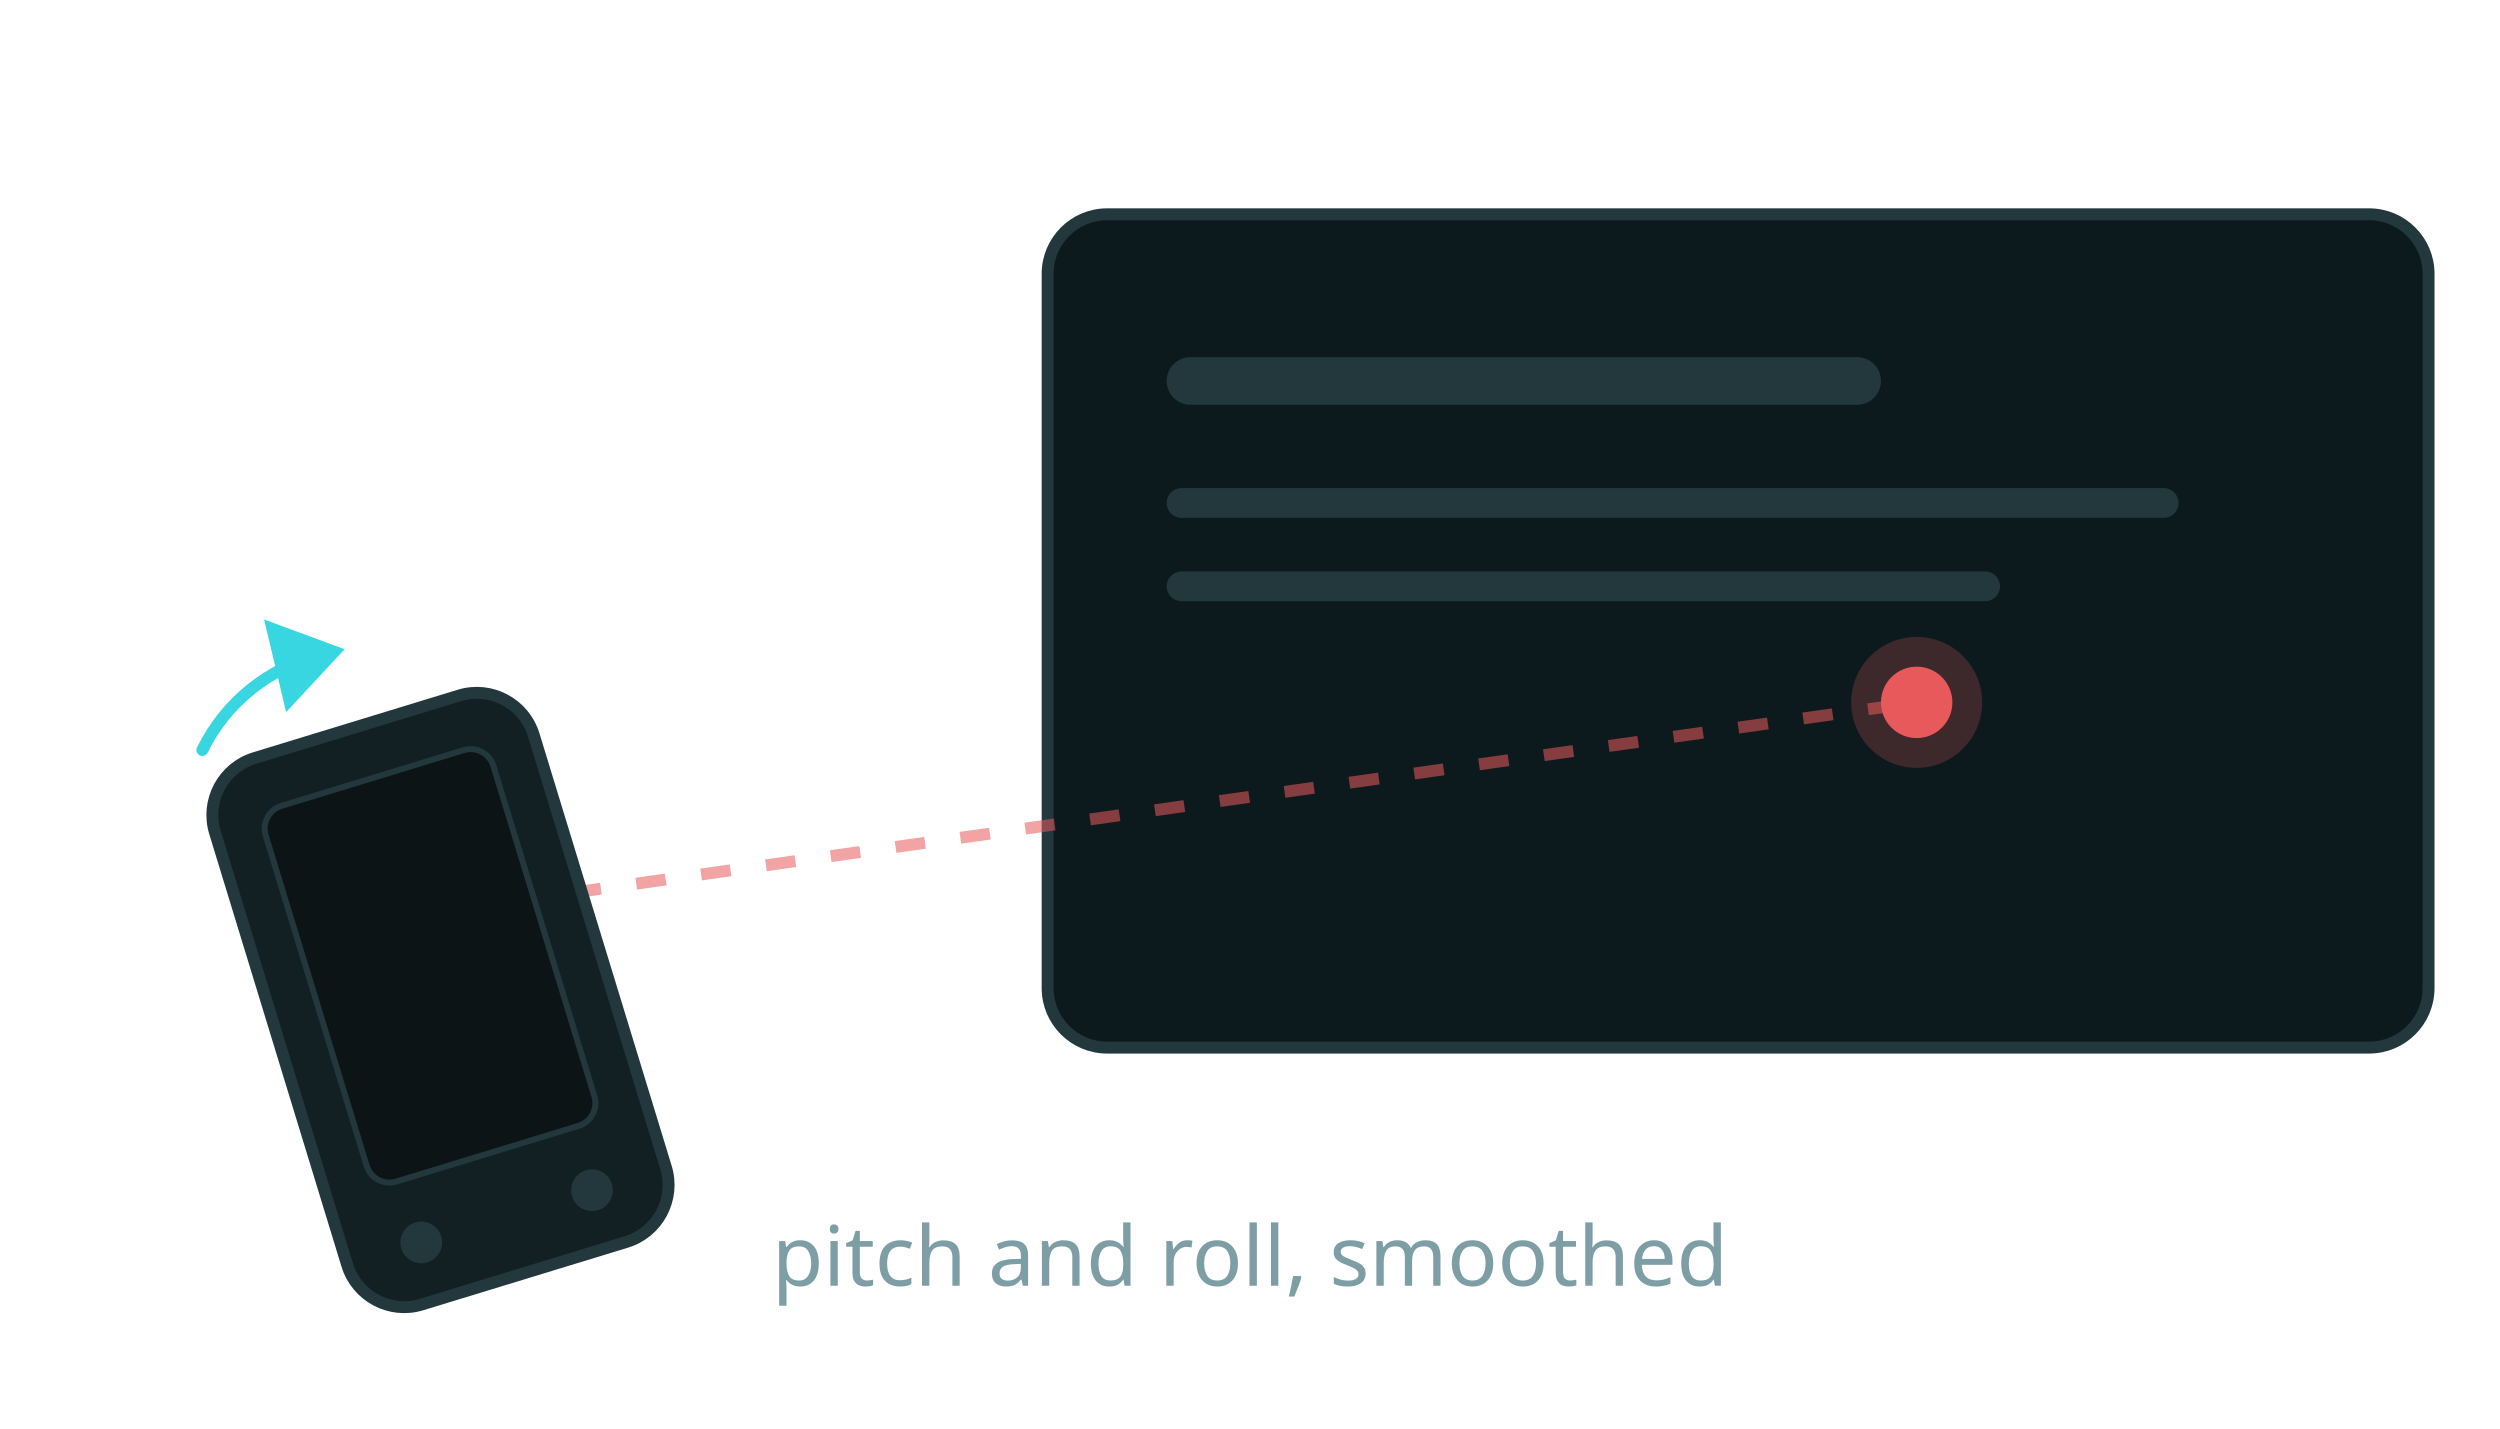
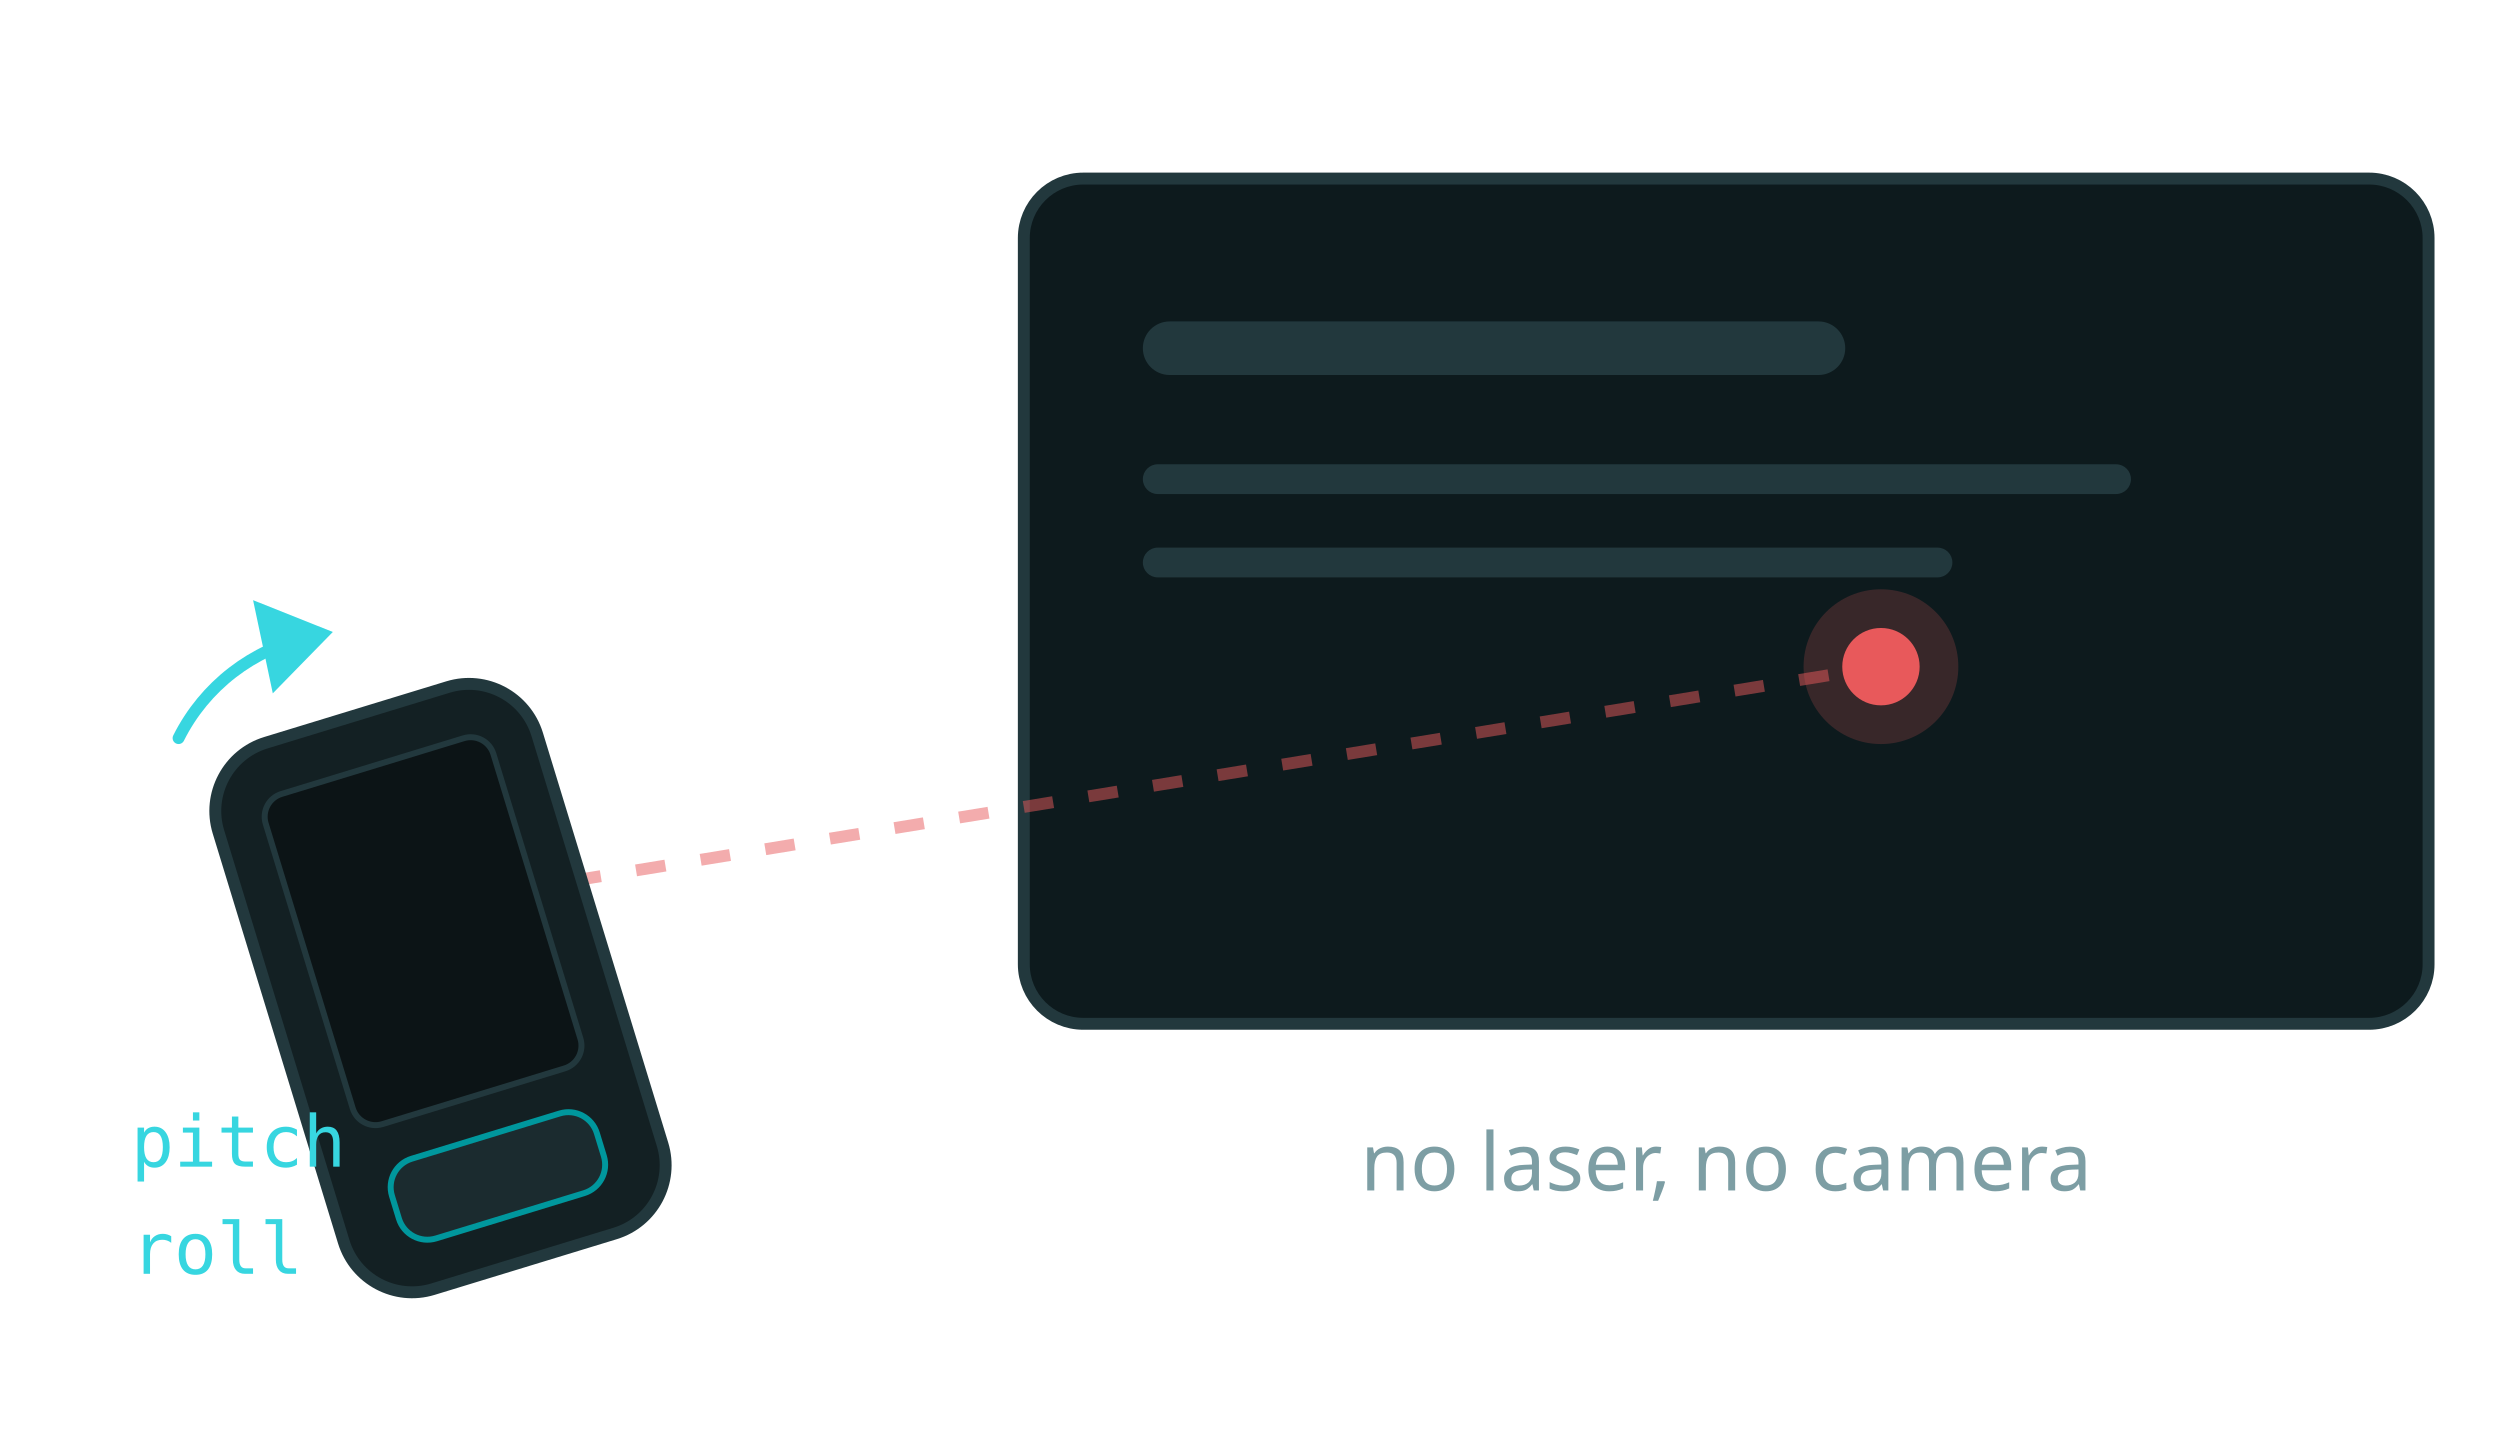
- <svg xmlns="http://www.w3.org/2000/svg" viewBox="0 0 420 240" role="img" aria-label="Tilting the Nesso moves a pointer on the slide">
-   <rect x="176" y="36" width="232" height="140" rx="10" fill="#0d1a1d" stroke="#22383d" stroke-width="2" />
+ <svg xmlns="http://www.w3.org/2000/svg" viewBox="0 0 420 240" role="img" aria-label="Tilting the Nesso moves the pointer; pitch and roll feed it">
+   <rect x="172" y="30" width="236" height="142" rx="10" fill="#0d1a1d" stroke="#22383d" stroke-width="2" />
  <g fill="#22383d">
-     <rect x="196" y="60" width="120" height="8" rx="4" />
-     <rect x="196" y="82" width="170" height="5" rx="2.5" />
-     <rect x="196" y="96" width="140" height="5" rx="2.5" />
+     <rect x="192" y="54" width="118" height="9" rx="4.5" />
+     <rect x="192" y="78" width="166" height="5" rx="2.5" />
+     <rect x="192" y="92" width="136" height="5" rx="2.5" />
  </g>
-   <path d="M96 150 322 118" stroke="#e8595b" stroke-width="2" stroke-dasharray="5 6" opacity=".55" />
-   <circle cx="322" cy="118" r="11" fill="#e8595b" opacity=".22" />
-   <circle cx="322" cy="118" r="6" fill="#e8595b" />
-   <g transform="rotate(-17 74 168)">
-     <rect x="46" y="120" width="56" height="96" rx="10" fill="#132023" stroke="#22383d" stroke-width="2" />
-     <rect x="54" y="129" width="40" height="66" rx="4" fill="#0c1416" stroke="#22383d" />
-     <circle cx="59" cy="206" r="3.5" fill="#22383d" />
-     <circle cx="89" cy="206" r="3.5" fill="#22383d" />
+   <path d="M96 148 316 112" stroke="#e8595b" stroke-width="2" stroke-dasharray="5 6" opacity=".5" />
+   <circle cx="316" cy="112" r="13" fill="#e8595b" opacity=".2" />
+   <circle cx="316" cy="112" r="6.5" fill="#e8595b" />
+   <g transform="rotate(-17 74 166)">
+     <rect x="46" y="118" width="56" height="96" rx="12" fill="#132023" stroke="#22383d" stroke-width="2" />
+     <rect x="54" y="127" width="40" height="58" rx="4" fill="#0c1416" stroke="#22383d" />
+     <rect x="56" y="192" width="36" height="14" rx="5" fill="#1b2b2f" stroke="#00979d" />
  </g>
  <g fill="none" stroke="#37d6e0" stroke-width="2" stroke-linecap="round">
-     <path d="M34 126a30 30 0 0 1 20-16" marker-end="url(#c)" />
+     <path d="M30 124a32 32 0 0 1 22-17" marker-end="url(#c)" />
  </g>
  <defs>
    <marker id="c" markerWidth="8" markerHeight="8" refX="4" refY="4" orient="auto">
      <path d="M0 0l6 4L0 8z" fill="#37d6e0" />
    </marker>
  </defs>
-   <text x="210" y="216" text-anchor="middle" fill="#7d9ea4" font-family="system-ui,sans-serif" font-size="14">pitch and roll, smoothed</text>
+   <text x="22" y="196" fill="#37d6e0" font-family="ui-monospace,monospace" font-size="12">pitch</text>
+   <text x="22" y="214" fill="#37d6e0" font-family="ui-monospace,monospace" font-size="12">roll</text>
+   <text x="290" y="200" text-anchor="middle" fill="#7d9ea4" font-family="system-ui,sans-serif" font-size="13.5">no laser, no camera</text>
</svg>
